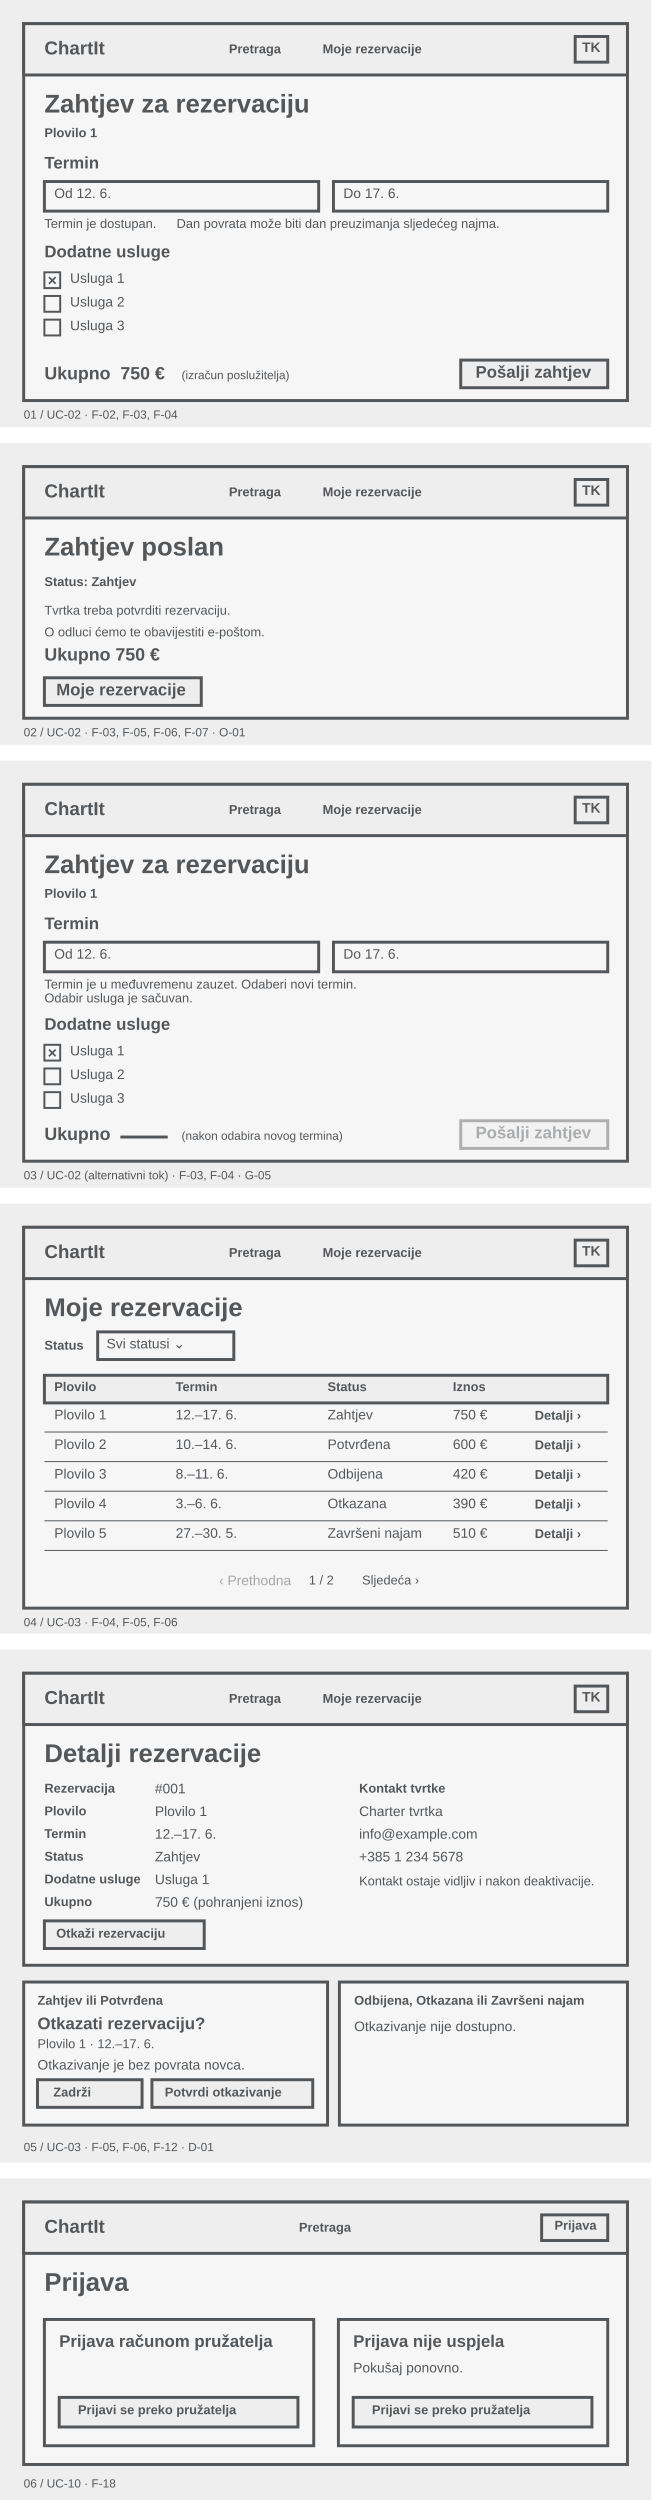
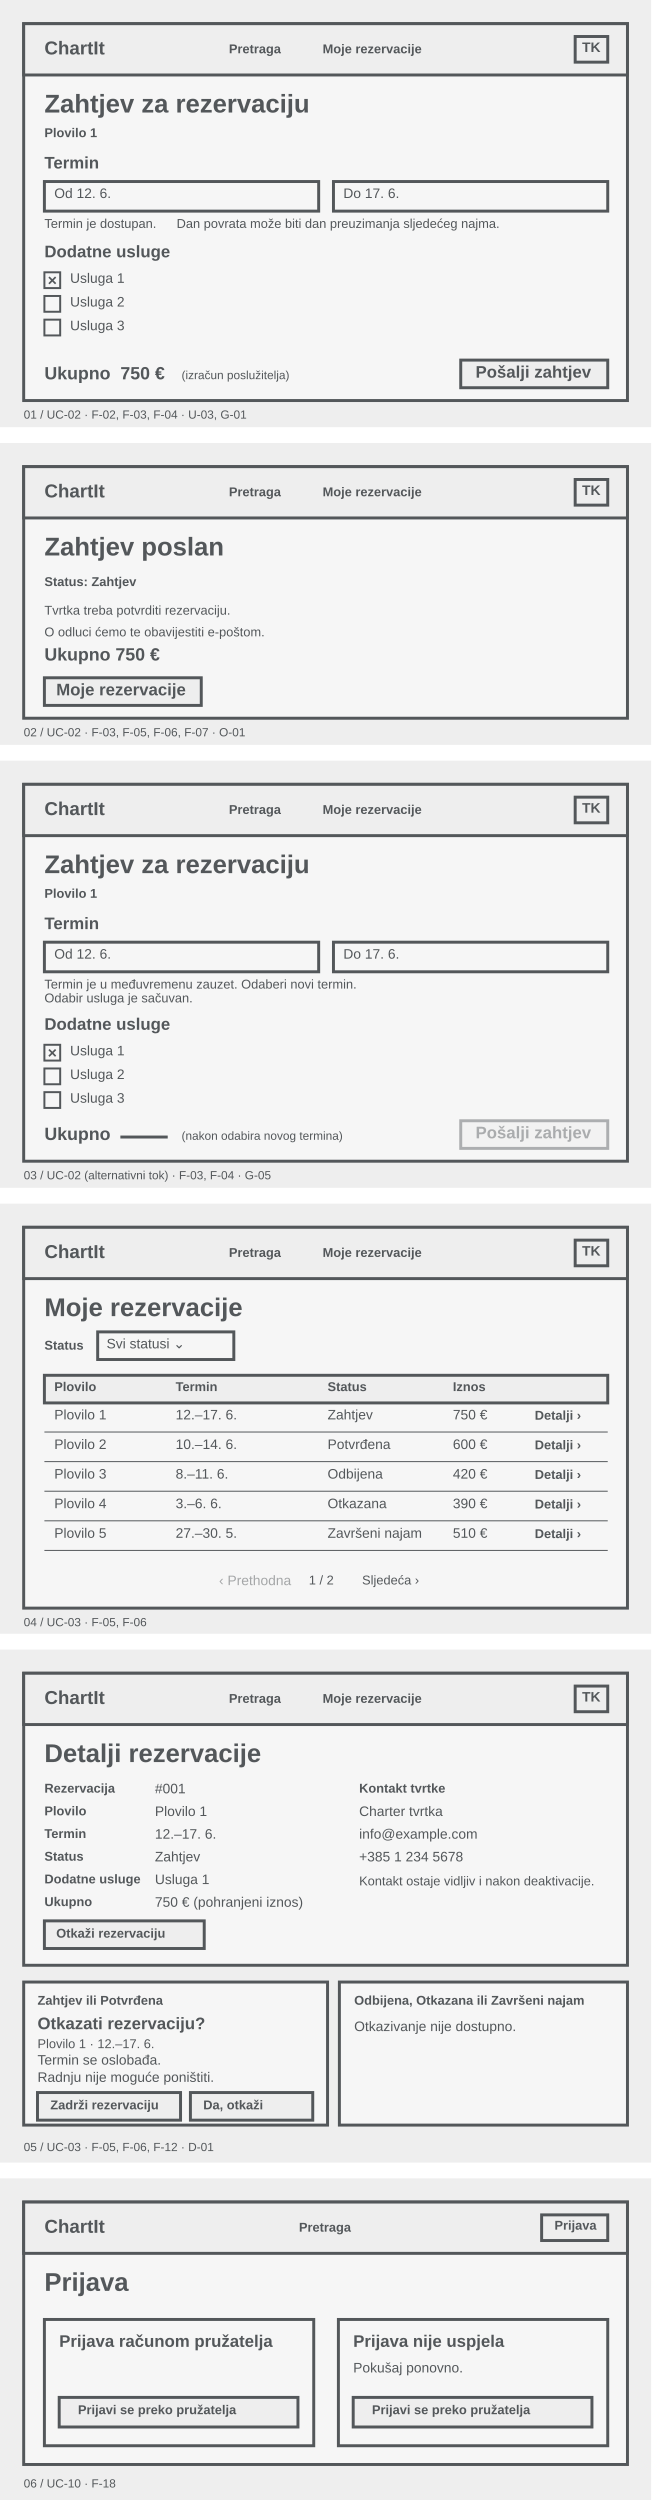
<svg xmlns="http://www.w3.org/2000/svg" width="660" height="2534" viewBox="0 0 660 2534" role="img" aria-label="Wireframei rezervacija i prijave">
  <rect x="0" y="0" width="660" height="433" fill="#eeeeee" stroke="#53575a" stroke-width="0" />
  <rect x="24" y="24" width="612" height="382" fill="#f6f6f6" stroke="#53575a" stroke-width="3" />
  <rect x="24" y="24" width="612" height="52" fill="#eeeeee" stroke="#53575a" stroke-width="3" />
  <text x="45" y="42" fill="#53575a" dominant-baseline="hanging" font-family="Arial, sans-serif" font-size="19" font-weight="bold">ChartIt</text>
  <text x="232" y="45" fill="#53575a" dominant-baseline="hanging" font-family="Arial, sans-serif" font-size="13" font-weight="bold">Pretraga</text>
  <text x="327" y="45" fill="#53575a" dominant-baseline="hanging" font-family="Arial, sans-serif" font-size="13" font-weight="bold">Moje rezervacije</text>
  <rect x="583" y="37" width="33" height="26" fill="#eeeeee" stroke="#53575a" stroke-width="3" />
  <text x="590" y="43" fill="#53575a" dominant-baseline="hanging" font-family="Arial, sans-serif" font-size="14" font-weight="bold">TK</text>
  <text x="45" y="96" fill="#53575a" dominant-baseline="hanging" font-family="Arial, sans-serif" font-size="26" font-weight="bold">Zahtjev za rezervaciju</text>
  <text x="45" y="130" fill="#53575a" dominant-baseline="hanging" font-family="Arial, sans-serif" font-size="13" font-weight="bold">Plovilo 1</text>
  <text x="45" y="159" fill="#53575a" dominant-baseline="hanging" font-family="Arial, sans-serif" font-size="17" font-weight="bold">Termin</text>
  <rect x="45" y="184" width="278" height="30" fill="#f6f6f6" stroke="#53575a" stroke-width="3" />
  <rect x="338" y="184" width="278" height="30" fill="#f6f6f6" stroke="#53575a" stroke-width="3" />
  <text x="55" y="191" fill="#53575a" dominant-baseline="hanging" font-family="Arial, sans-serif" font-size="14" font-weight="normal">Od 12. 6.</text>
  <text x="348" y="191" fill="#53575a" dominant-baseline="hanging" font-family="Arial, sans-serif" font-size="14" font-weight="normal">Do 17. 6.</text>
  <text x="45" y="222" fill="#53575a" dominant-baseline="hanging" font-family="Arial, sans-serif" font-size="13" font-weight="normal">Termin je dostupan.</text>
  <text x="179" y="222" fill="#53575a" dominant-baseline="hanging" font-family="Arial, sans-serif" font-size="13" font-weight="normal">Dan povrata može biti dan preuzimanja sljedećeg najma.</text>
  <text x="45" y="249" fill="#53575a" dominant-baseline="hanging" font-family="Arial, sans-serif" font-size="17" font-weight="bold">Dodatne usluge</text>
  <rect x="45" y="276" width="16" height="16" fill="#f6f6f6" stroke="#53575a" stroke-width="2" />
  <text x="53" y="284" fill="#53575a" dominant-baseline="central" font-family="Arial, sans-serif" font-size="16" font-weight="bold" text-anchor="middle">×</text>
  <text x="71" y="277" fill="#53575a" dominant-baseline="hanging" font-family="Arial, sans-serif" font-size="14" font-weight="normal">Usluga 1</text>
  <text x="45" y="372" fill="#53575a" dominant-baseline="hanging" font-family="Arial, sans-serif" font-size="18" font-weight="bold">Ukupno</text>
  <text x="122" y="372" fill="#53575a" dominant-baseline="hanging" font-family="Arial, sans-serif" font-size="18" font-weight="bold">750 €</text>
  <text x="184" y="376" fill="#53575a" dominant-baseline="hanging" font-family="Arial, sans-serif" font-size="12" font-weight="normal">(izračun poslužitelja)</text>
  <rect x="467" y="365" width="149" height="28" fill="#eeeeee" stroke="#53575a" stroke-width="3" />
  <text x="482" y="371" fill="#53575a" dominant-baseline="hanging" font-family="Arial, sans-serif" font-size="17" font-weight="bold">Pošalji zahtjev</text>
-   <text x="24" y="416" fill="#53575a" dominant-baseline="hanging" font-family="Arial, sans-serif" font-size="12" font-weight="normal">01  /  UC-02 · F-02, F-03, F-04</text>
+   <text x="24" y="416" fill="#53575a" dominant-baseline="hanging" font-family="Arial, sans-serif" font-size="12" font-weight="normal">01  /  UC-02 · F-02, F-03, F-04 · U-03, G-01</text>
  <rect x="45" y="300" width="16" height="16" fill="#f6f6f6" stroke="#53575a" stroke-width="2" />
  <text x="71" y="301" fill="#53575a" dominant-baseline="hanging" font-family="Arial, sans-serif" font-size="14" font-weight="normal">Usluga 2</text>
  <rect x="45" y="324" width="16" height="16" fill="#f6f6f6" stroke="#53575a" stroke-width="2" />
  <text x="71" y="325" fill="#53575a" dominant-baseline="hanging" font-family="Arial, sans-serif" font-size="14" font-weight="normal">Usluga 3</text>
  <rect x="0" y="449" width="660" height="306" fill="#eeeeee" stroke="#53575a" stroke-width="0" />
  <rect x="24" y="473" width="612" height="255" fill="#f6f6f6" stroke="#53575a" stroke-width="3" />
  <rect x="24" y="473" width="612" height="52" fill="#eeeeee" stroke="#53575a" stroke-width="3" />
  <text x="45" y="491" fill="#53575a" dominant-baseline="hanging" font-family="Arial, sans-serif" font-size="19" font-weight="bold">ChartIt</text>
  <text x="232" y="494" fill="#53575a" dominant-baseline="hanging" font-family="Arial, sans-serif" font-size="13" font-weight="bold">Pretraga</text>
  <text x="327" y="494" fill="#53575a" dominant-baseline="hanging" font-family="Arial, sans-serif" font-size="13" font-weight="bold">Moje rezervacije</text>
  <rect x="583" y="486" width="33" height="26" fill="#eeeeee" stroke="#53575a" stroke-width="3" />
  <text x="590" y="492" fill="#53575a" dominant-baseline="hanging" font-family="Arial, sans-serif" font-size="14" font-weight="bold">TK</text>
  <text x="45" y="545" fill="#53575a" dominant-baseline="hanging" font-family="Arial, sans-serif" font-size="26" font-weight="bold">Zahtjev poslan</text>
  <text x="45" y="585" fill="#53575a" dominant-baseline="hanging" font-family="Arial, sans-serif" font-size="13" font-weight="bold">Status: Zahtjev</text>
  <text x="45" y="614" fill="#53575a" dominant-baseline="hanging" font-family="Arial, sans-serif" font-size="13" font-weight="normal">Tvrtka treba potvrditi rezervaciju.</text>
  <text x="45" y="636" fill="#53575a" dominant-baseline="hanging" font-family="Arial, sans-serif" font-size="13" font-weight="normal">O odluci ćemo te obavijestiti e-poštom.</text>
  <text x="45" y="657" fill="#53575a" dominant-baseline="hanging" font-family="Arial, sans-serif" font-size="18" font-weight="bold">Ukupno 750 €</text>
  <rect x="45" y="687" width="159" height="28" fill="#eeeeee" stroke="#53575a" stroke-width="3" />
  <text x="57" y="693" fill="#53575a" dominant-baseline="hanging" font-family="Arial, sans-serif" font-size="17" font-weight="bold">Moje rezervacije</text>
  <text x="24" y="738" fill="#53575a" dominant-baseline="hanging" font-family="Arial, sans-serif" font-size="12" font-weight="normal">02  /  UC-02 · F-03, F-05, F-06, F-07 · O-01</text>
  <rect x="0" y="771" width="660" height="433" fill="#eeeeee" stroke="#53575a" stroke-width="0" />
  <rect x="24" y="795" width="612" height="382" fill="#f6f6f6" stroke="#53575a" stroke-width="3" />
  <rect x="24" y="795" width="612" height="52" fill="#eeeeee" stroke="#53575a" stroke-width="3" />
  <text x="45" y="813" fill="#53575a" dominant-baseline="hanging" font-family="Arial, sans-serif" font-size="19" font-weight="bold">ChartIt</text>
  <text x="232" y="816" fill="#53575a" dominant-baseline="hanging" font-family="Arial, sans-serif" font-size="13" font-weight="bold">Pretraga</text>
  <text x="327" y="816" fill="#53575a" dominant-baseline="hanging" font-family="Arial, sans-serif" font-size="13" font-weight="bold">Moje rezervacije</text>
  <rect x="583" y="808" width="33" height="26" fill="#eeeeee" stroke="#53575a" stroke-width="3" />
  <text x="590" y="814" fill="#53575a" dominant-baseline="hanging" font-family="Arial, sans-serif" font-size="14" font-weight="bold">TK</text>
  <text x="45" y="867" fill="#53575a" dominant-baseline="hanging" font-family="Arial, sans-serif" font-size="26" font-weight="bold">Zahtjev za rezervaciju</text>
  <text x="45" y="901" fill="#53575a" dominant-baseline="hanging" font-family="Arial, sans-serif" font-size="13" font-weight="bold">Plovilo 1</text>
  <text x="45" y="930" fill="#53575a" dominant-baseline="hanging" font-family="Arial, sans-serif" font-size="17" font-weight="bold">Termin</text>
  <rect x="45" y="955" width="278" height="30" fill="#f6f6f6" stroke="#53575a" stroke-width="3" />
  <rect x="338" y="955" width="278" height="30" fill="#f6f6f6" stroke="#53575a" stroke-width="3" />
  <text x="55" y="962" fill="#53575a" dominant-baseline="hanging" font-family="Arial, sans-serif" font-size="14" font-weight="normal">Od 12. 6.</text>
  <text x="348" y="962" fill="#53575a" dominant-baseline="hanging" font-family="Arial, sans-serif" font-size="14" font-weight="normal">Do 17. 6.</text>
  <text x="45" y="993" fill="#53575a" dominant-baseline="hanging" font-family="Arial, sans-serif" font-size="13" font-weight="normal">Termin je u međuvremenu zauzet. Odaberi novi termin.</text>
  <text x="45" y="1007" fill="#53575a" dominant-baseline="hanging" font-family="Arial, sans-serif" font-size="13" font-weight="normal">Odabir usluga je sačuvan.</text>
  <text x="45" y="1032" fill="#53575a" dominant-baseline="hanging" font-family="Arial, sans-serif" font-size="17" font-weight="bold">Dodatne usluge</text>
  <rect x="45" y="1059" width="16" height="16" fill="#f6f6f6" stroke="#53575a" stroke-width="2" />
  <text x="53" y="1067" fill="#53575a" dominant-baseline="central" font-family="Arial, sans-serif" font-size="16" font-weight="bold" text-anchor="middle">×</text>
  <text x="71" y="1060" fill="#53575a" dominant-baseline="hanging" font-family="Arial, sans-serif" font-size="14" font-weight="normal">Usluga 1</text>
  <text x="45" y="1143" fill="#53575a" dominant-baseline="hanging" font-family="Arial, sans-serif" font-size="18" font-weight="bold">Ukupno</text>
  <rect x="122" y="1151" width="48" height="3" fill="#53575a" stroke="#53575a" stroke-width="0" />
  <text x="184" y="1147" fill="#53575a" dominant-baseline="hanging" font-family="Arial, sans-serif" font-size="12" font-weight="normal">(nakon odabira novog termina)</text>
  <rect x="467" y="1136" width="149" height="28" fill="#eeeeee" stroke="#53575a" stroke-width="3" opacity="0.45" />
  <text x="482" y="1142" fill="#53575a" dominant-baseline="hanging" font-family="Arial, sans-serif" font-size="17" font-weight="bold" opacity="0.45">Pošalji zahtjev</text>
  <text x="24" y="1187" fill="#53575a" dominant-baseline="hanging" font-family="Arial, sans-serif" font-size="12" font-weight="normal">03  /  UC-02 (alternativni tok) · F-03, F-04 · G-05</text>
  <rect x="45" y="1083" width="16" height="16" fill="#f6f6f6" stroke="#53575a" stroke-width="2" />
  <text x="71" y="1084" fill="#53575a" dominant-baseline="hanging" font-family="Arial, sans-serif" font-size="14" font-weight="normal">Usluga 2</text>
  <rect x="45" y="1107" width="16" height="16" fill="#f6f6f6" stroke="#53575a" stroke-width="2" />
  <text x="71" y="1108" fill="#53575a" dominant-baseline="hanging" font-family="Arial, sans-serif" font-size="14" font-weight="normal">Usluga 3</text>
  <rect x="0" y="1220" width="660" height="436" fill="#eeeeee" stroke="#53575a" stroke-width="0" />
  <rect x="24" y="1244" width="612" height="386" fill="#f6f6f6" stroke="#53575a" stroke-width="3" />
  <rect x="24" y="1244" width="612" height="52" fill="#eeeeee" stroke="#53575a" stroke-width="3" />
  <text x="45" y="1262" fill="#53575a" dominant-baseline="hanging" font-family="Arial, sans-serif" font-size="19" font-weight="bold">ChartIt</text>
  <text x="232" y="1265" fill="#53575a" dominant-baseline="hanging" font-family="Arial, sans-serif" font-size="13" font-weight="bold">Pretraga</text>
  <text x="327" y="1265" fill="#53575a" dominant-baseline="hanging" font-family="Arial, sans-serif" font-size="13" font-weight="bold">Moje rezervacije</text>
  <rect x="583" y="1257" width="33" height="26" fill="#eeeeee" stroke="#53575a" stroke-width="3" />
  <text x="590" y="1263" fill="#53575a" dominant-baseline="hanging" font-family="Arial, sans-serif" font-size="14" font-weight="bold">TK</text>
  <text x="45" y="1316" fill="#53575a" dominant-baseline="hanging" font-family="Arial, sans-serif" font-size="26" font-weight="bold">Moje rezervacije</text>
  <text x="45" y="1359" fill="#53575a" dominant-baseline="hanging" font-family="Arial, sans-serif" font-size="13" font-weight="bold">Status</text>
  <rect x="99" y="1350" width="138" height="28" fill="#f6f6f6" stroke="#53575a" stroke-width="3" />
  <text x="108" y="1357" fill="#53575a" dominant-baseline="hanging" font-family="Arial, sans-serif" font-size="14" font-weight="normal">Svi statusi  ⌄</text>
  <rect x="45" y="1394" width="571" height="28" fill="#eeeeee" stroke="#53575a" stroke-width="3" />
  <text x="55" y="1401" fill="#53575a" dominant-baseline="hanging" font-family="Arial, sans-serif" font-size="13" font-weight="bold">Plovilo</text>
  <text x="178" y="1401" fill="#53575a" dominant-baseline="hanging" font-family="Arial, sans-serif" font-size="13" font-weight="bold">Termin</text>
  <text x="332" y="1401" fill="#53575a" dominant-baseline="hanging" font-family="Arial, sans-serif" font-size="13" font-weight="bold">Status</text>
  <text x="459" y="1401" fill="#53575a" dominant-baseline="hanging" font-family="Arial, sans-serif" font-size="13" font-weight="bold">Iznos</text>
  <rect x="45" y="1451" width="571" height="1" fill="#53575a" stroke="#53575a" stroke-width="0" />
  <text x="55" y="1429" fill="#53575a" dominant-baseline="hanging" font-family="Arial, sans-serif" font-size="14" font-weight="normal">Plovilo 1</text>
  <text x="178" y="1429" fill="#53575a" dominant-baseline="hanging" font-family="Arial, sans-serif" font-size="14" font-weight="normal">12.–17. 6.</text>
  <text x="332" y="1429" fill="#53575a" dominant-baseline="hanging" font-family="Arial, sans-serif" font-size="14" font-weight="normal">Zahtjev</text>
  <text x="459" y="1429" fill="#53575a" dominant-baseline="hanging" font-family="Arial, sans-serif" font-size="14" font-weight="normal">750 €</text>
  <text x="542" y="1430" fill="#53575a" dominant-baseline="hanging" font-family="Arial, sans-serif" font-size="13" font-weight="bold">Detalji ›</text>
  <rect x="45" y="1481" width="571" height="1" fill="#53575a" stroke="#53575a" stroke-width="0" />
  <text x="55" y="1459" fill="#53575a" dominant-baseline="hanging" font-family="Arial, sans-serif" font-size="14" font-weight="normal">Plovilo 2</text>
  <text x="178" y="1459" fill="#53575a" dominant-baseline="hanging" font-family="Arial, sans-serif" font-size="14" font-weight="normal">10.–14. 6.</text>
  <text x="332" y="1459" fill="#53575a" dominant-baseline="hanging" font-family="Arial, sans-serif" font-size="14" font-weight="normal">Potvrđena</text>
  <text x="459" y="1459" fill="#53575a" dominant-baseline="hanging" font-family="Arial, sans-serif" font-size="14" font-weight="normal">600 €</text>
  <text x="542" y="1460" fill="#53575a" dominant-baseline="hanging" font-family="Arial, sans-serif" font-size="13" font-weight="bold">Detalji ›</text>
  <rect x="45" y="1511" width="571" height="1" fill="#53575a" stroke="#53575a" stroke-width="0" />
  <text x="55" y="1489" fill="#53575a" dominant-baseline="hanging" font-family="Arial, sans-serif" font-size="14" font-weight="normal">Plovilo 3</text>
  <text x="178" y="1489" fill="#53575a" dominant-baseline="hanging" font-family="Arial, sans-serif" font-size="14" font-weight="normal">8.–11. 6.</text>
  <text x="332" y="1489" fill="#53575a" dominant-baseline="hanging" font-family="Arial, sans-serif" font-size="14" font-weight="normal">Odbijena</text>
  <text x="459" y="1489" fill="#53575a" dominant-baseline="hanging" font-family="Arial, sans-serif" font-size="14" font-weight="normal">420 €</text>
  <text x="542" y="1490" fill="#53575a" dominant-baseline="hanging" font-family="Arial, sans-serif" font-size="13" font-weight="bold">Detalji ›</text>
  <rect x="45" y="1541" width="571" height="1" fill="#53575a" stroke="#53575a" stroke-width="0" />
  <text x="55" y="1519" fill="#53575a" dominant-baseline="hanging" font-family="Arial, sans-serif" font-size="14" font-weight="normal">Plovilo 4</text>
  <text x="178" y="1519" fill="#53575a" dominant-baseline="hanging" font-family="Arial, sans-serif" font-size="14" font-weight="normal">3.–6. 6.</text>
  <text x="332" y="1519" fill="#53575a" dominant-baseline="hanging" font-family="Arial, sans-serif" font-size="14" font-weight="normal">Otkazana</text>
  <text x="459" y="1519" fill="#53575a" dominant-baseline="hanging" font-family="Arial, sans-serif" font-size="14" font-weight="normal">390 €</text>
  <text x="542" y="1520" fill="#53575a" dominant-baseline="hanging" font-family="Arial, sans-serif" font-size="13" font-weight="bold">Detalji ›</text>
  <rect x="45" y="1571" width="571" height="1" fill="#53575a" stroke="#53575a" stroke-width="0" />
  <text x="55" y="1549" fill="#53575a" dominant-baseline="hanging" font-family="Arial, sans-serif" font-size="14" font-weight="normal">Plovilo 5</text>
  <text x="178" y="1549" fill="#53575a" dominant-baseline="hanging" font-family="Arial, sans-serif" font-size="14" font-weight="normal">27.–30. 5.</text>
  <text x="332" y="1549" fill="#53575a" dominant-baseline="hanging" font-family="Arial, sans-serif" font-size="14" font-weight="normal">Završeni najam</text>
  <text x="459" y="1549" fill="#53575a" dominant-baseline="hanging" font-family="Arial, sans-serif" font-size="14" font-weight="normal">510 €</text>
  <text x="542" y="1550" fill="#53575a" dominant-baseline="hanging" font-family="Arial, sans-serif" font-size="13" font-weight="bold">Detalji ›</text>
  <text x="222" y="1597" fill="#53575a" dominant-baseline="hanging" font-family="Arial, sans-serif" font-size="14" font-weight="normal" opacity="0.5">‹ Prethodna</text>
  <text x="313" y="1597" fill="#53575a" dominant-baseline="hanging" font-family="Arial, sans-serif" font-size="13" font-weight="normal">1 / 2</text>
  <text x="367" y="1597" fill="#53575a" dominant-baseline="hanging" font-family="Arial, sans-serif" font-size="13" font-weight="normal">Sljedeća ›</text>
-   <text x="24" y="1640" fill="#53575a" dominant-baseline="hanging" font-family="Arial, sans-serif" font-size="12" font-weight="normal">04  /  UC-03 · F-04, F-05, F-06</text>
+   <text x="24" y="1640" fill="#53575a" dominant-baseline="hanging" font-family="Arial, sans-serif" font-size="12" font-weight="normal">04  /  UC-03 · F-05, F-06</text>
  <rect x="0" y="1672" width="660" height="520" fill="#eeeeee" stroke="#53575a" stroke-width="0" />
  <rect x="24" y="1696" width="612" height="296" fill="#f6f6f6" stroke="#53575a" stroke-width="3" />
  <rect x="24" y="1696" width="612" height="52" fill="#eeeeee" stroke="#53575a" stroke-width="3" />
  <text x="45" y="1714" fill="#53575a" dominant-baseline="hanging" font-family="Arial, sans-serif" font-size="19" font-weight="bold">ChartIt</text>
  <text x="232" y="1717" fill="#53575a" dominant-baseline="hanging" font-family="Arial, sans-serif" font-size="13" font-weight="bold">Pretraga</text>
  <text x="327" y="1717" fill="#53575a" dominant-baseline="hanging" font-family="Arial, sans-serif" font-size="13" font-weight="bold">Moje rezervacije</text>
  <rect x="583" y="1709" width="33" height="26" fill="#eeeeee" stroke="#53575a" stroke-width="3" />
  <text x="590" y="1715" fill="#53575a" dominant-baseline="hanging" font-family="Arial, sans-serif" font-size="14" font-weight="bold">TK</text>
  <text x="45" y="1768" fill="#53575a" dominant-baseline="hanging" font-family="Arial, sans-serif" font-size="26" font-weight="bold">Detalji rezervacije</text>
  <text x="45" y="1808" fill="#53575a" dominant-baseline="hanging" font-family="Arial, sans-serif" font-size="13" font-weight="bold">Rezervacija</text>
  <text x="157" y="1808" fill="#53575a" dominant-baseline="hanging" font-family="Arial, sans-serif" font-size="14" font-weight="normal">#001</text>
  <text x="45" y="1831" fill="#53575a" dominant-baseline="hanging" font-family="Arial, sans-serif" font-size="13" font-weight="bold">Plovilo</text>
  <text x="157" y="1831" fill="#53575a" dominant-baseline="hanging" font-family="Arial, sans-serif" font-size="14" font-weight="normal">Plovilo 1</text>
  <text x="45" y="1854" fill="#53575a" dominant-baseline="hanging" font-family="Arial, sans-serif" font-size="13" font-weight="bold">Termin</text>
  <text x="157" y="1854" fill="#53575a" dominant-baseline="hanging" font-family="Arial, sans-serif" font-size="14" font-weight="normal">12.–17. 6.</text>
  <text x="45" y="1877" fill="#53575a" dominant-baseline="hanging" font-family="Arial, sans-serif" font-size="13" font-weight="bold">Status</text>
  <text x="157" y="1877" fill="#53575a" dominant-baseline="hanging" font-family="Arial, sans-serif" font-size="14" font-weight="normal">Zahtjev</text>
  <text x="45" y="1900" fill="#53575a" dominant-baseline="hanging" font-family="Arial, sans-serif" font-size="13" font-weight="bold">Dodatne usluge</text>
  <text x="157" y="1900" fill="#53575a" dominant-baseline="hanging" font-family="Arial, sans-serif" font-size="14" font-weight="normal">Usluga 1</text>
  <text x="45" y="1923" fill="#53575a" dominant-baseline="hanging" font-family="Arial, sans-serif" font-size="13" font-weight="bold">Ukupno</text>
  <text x="157" y="1923" fill="#53575a" dominant-baseline="hanging" font-family="Arial, sans-serif" font-size="14" font-weight="normal">750 € (pohranjeni iznos)</text>
  <text x="364" y="1808" fill="#53575a" dominant-baseline="hanging" font-family="Arial, sans-serif" font-size="13" font-weight="bold">Kontakt tvrtke</text>
  <text x="364" y="1831" fill="#53575a" dominant-baseline="hanging" font-family="Arial, sans-serif" font-size="14" font-weight="normal">Charter tvrtka</text>
  <text x="364" y="1854" fill="#53575a" dominant-baseline="hanging" font-family="Arial, sans-serif" font-size="14" font-weight="normal">info@example.com</text>
  <text x="364" y="1877" fill="#53575a" dominant-baseline="hanging" font-family="Arial, sans-serif" font-size="14" font-weight="normal">+385 1 234 5678</text>
  <text x="364" y="1902" fill="#53575a" dominant-baseline="hanging" font-family="Arial, sans-serif" font-size="13" font-weight="normal">Kontakt ostaje vidljiv i nakon deaktivacije.</text>
  <rect x="45" y="1947" width="162" height="28" fill="#eeeeee" stroke="#53575a" stroke-width="3" />
  <text x="57" y="1955" fill="#53575a" dominant-baseline="hanging" font-family="Arial, sans-serif" font-size="13" font-weight="bold">Otkaži rezervaciju</text>
  <rect x="24" y="2009" width="308" height="145" fill="#f6f6f6" stroke="#53575a" stroke-width="3" />
  <rect x="344" y="2009" width="292" height="145" fill="#f6f6f6" stroke="#53575a" stroke-width="3" />
  <text x="38" y="2023" fill="#53575a" dominant-baseline="hanging" font-family="Arial, sans-serif" font-size="13" font-weight="bold">Zahtjev ili Potvrđena</text>
  <text x="38" y="2045" fill="#53575a" dominant-baseline="hanging" font-family="Arial, sans-serif" font-size="17" font-weight="bold">Otkazati rezervaciju?</text>
  <text x="38" y="2067" fill="#53575a" dominant-baseline="hanging" font-family="Arial, sans-serif" font-size="13" font-weight="normal">Plovilo 1 · 12.–17. 6.</text>
-   <text x="38" y="2088" fill="#53575a" dominant-baseline="hanging" font-family="Arial, sans-serif" font-size="14" font-weight="normal">Otkazivanje je bez povrata novca.</text>
-   <rect x="38" y="2108" width="106" height="28" fill="#eeeeee" stroke="#53575a" stroke-width="3" />
-   <text x="54" y="2116" fill="#53575a" dominant-baseline="hanging" font-family="Arial, sans-serif" font-size="13" font-weight="bold">Zadrži</text>
-   <rect x="154" y="2108" width="163" height="28" fill="#eeeeee" stroke="#53575a" stroke-width="3" />
-   <text x="167" y="2116" fill="#53575a" dominant-baseline="hanging" font-family="Arial, sans-serif" font-size="13" font-weight="bold">Potvrdi otkazivanje</text>
+   <text x="38" y="2083" fill="#53575a" dominant-baseline="hanging" font-family="Arial, sans-serif" font-size="14" font-weight="normal">
+     <tspan>Termin se oslobađa.</tspan>
+     <tspan x="38" dy="17.5">Radnju nije moguće poništiti.</tspan>
+   </text>
+   <rect x="38" y="2121" width="145" height="28" fill="#eeeeee" stroke="#53575a" stroke-width="3" />
+   <text x="51" y="2129" fill="#53575a" dominant-baseline="hanging" font-family="Arial, sans-serif" font-size="13" font-weight="bold">Zadrži rezervaciju</text>
+   <rect x="193" y="2121" width="124" height="28" fill="#eeeeee" stroke="#53575a" stroke-width="3" />
+   <text x="206" y="2129" fill="#53575a" dominant-baseline="hanging" font-family="Arial, sans-serif" font-size="13" font-weight="bold">Da, otkaži</text>
  <text x="359" y="2023" fill="#53575a" dominant-baseline="hanging" font-family="Arial, sans-serif" font-size="13" font-weight="bold">Odbijena, Otkazana ili Završeni najam</text>
  <text x="359" y="2049" fill="#53575a" dominant-baseline="hanging" font-family="Arial, sans-serif" font-size="14" font-weight="normal">Otkazivanje nije dostupno.</text>
  <text x="24" y="2172" fill="#53575a" dominant-baseline="hanging" font-family="Arial, sans-serif" font-size="12" font-weight="normal">05  /  UC-03 · F-05, F-06, F-12 · D-01</text>
  <rect x="0" y="2208" width="660" height="326" fill="#eeeeee" stroke="#53575a" stroke-width="0" />
  <rect x="24" y="2232" width="612" height="266" fill="#f6f6f6" stroke="#53575a" stroke-width="3" />
  <rect x="24" y="2232" width="612" height="52" fill="#eeeeee" stroke="#53575a" stroke-width="3" />
  <text x="45" y="2250" fill="#53575a" dominant-baseline="hanging" font-family="Arial, sans-serif" font-size="19" font-weight="bold">ChartIt</text>
  <text x="303" y="2253" fill="#53575a" dominant-baseline="hanging" font-family="Arial, sans-serif" font-size="13" font-weight="bold">Pretraga</text>
  <rect x="549" y="2245" width="67" height="26" fill="#eeeeee" stroke="#53575a" stroke-width="3" />
  <text x="562" y="2251" fill="#53575a" dominant-baseline="hanging" font-family="Arial, sans-serif" font-size="13" font-weight="bold">Prijava</text>
  <text x="45" y="2304" fill="#53575a" dominant-baseline="hanging" font-family="Arial, sans-serif" font-size="26" font-weight="bold">Prijava</text>
  <rect x="45" y="2351" width="273" height="128" fill="#f6f6f6" stroke="#53575a" stroke-width="3" />
  <rect x="343" y="2351" width="273" height="128" fill="#f6f6f6" stroke="#53575a" stroke-width="3" />
  <text x="60" y="2367" fill="#53575a" dominant-baseline="hanging" font-family="Arial, sans-serif" font-size="17" font-weight="bold">Prijava računom pružatelja</text>
  <text x="358" y="2367" fill="#53575a" dominant-baseline="hanging" font-family="Arial, sans-serif" font-size="17" font-weight="bold">Prijava nije uspjela</text>
  <text x="358" y="2395" fill="#53575a" dominant-baseline="hanging" font-family="Arial, sans-serif" font-size="14" font-weight="normal">Pokušaj ponovno.</text>
  <rect x="60" y="2430" width="242" height="30" fill="#eeeeee" stroke="#53575a" stroke-width="3" />
  <text x="79" y="2438" fill="#53575a" dominant-baseline="hanging" font-family="Arial, sans-serif" font-size="13" font-weight="bold">Prijavi se preko pružatelja</text>
  <rect x="358" y="2430" width="242" height="30" fill="#eeeeee" stroke="#53575a" stroke-width="3" />
  <text x="377" y="2438" fill="#53575a" dominant-baseline="hanging" font-family="Arial, sans-serif" font-size="13" font-weight="bold">Prijavi se preko pružatelja</text>
  <text x="24" y="2513" fill="#53575a" dominant-baseline="hanging" font-family="Arial, sans-serif" font-size="12" font-weight="normal">06  /  UC-10 · F-18</text>
</svg>
